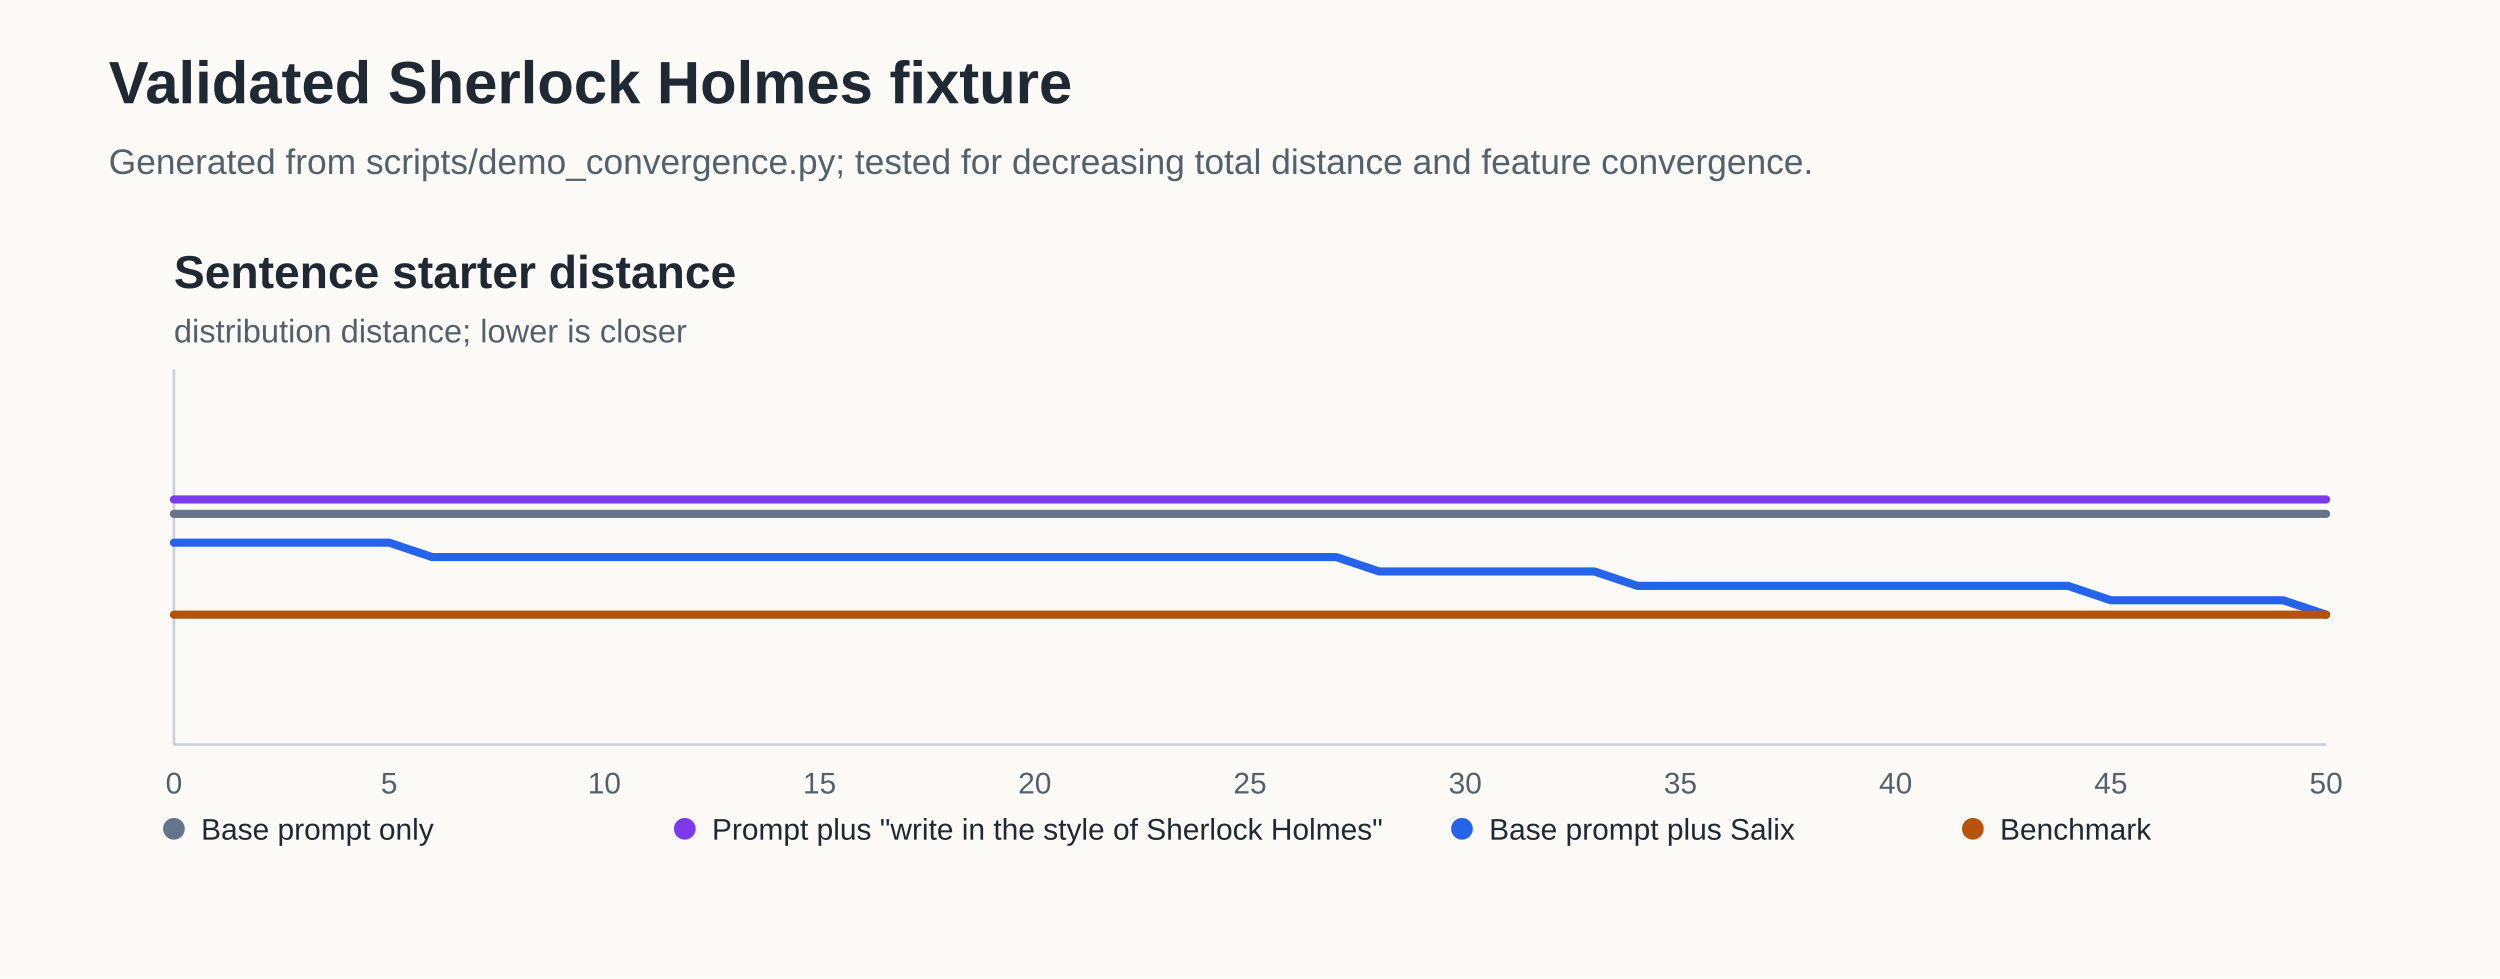
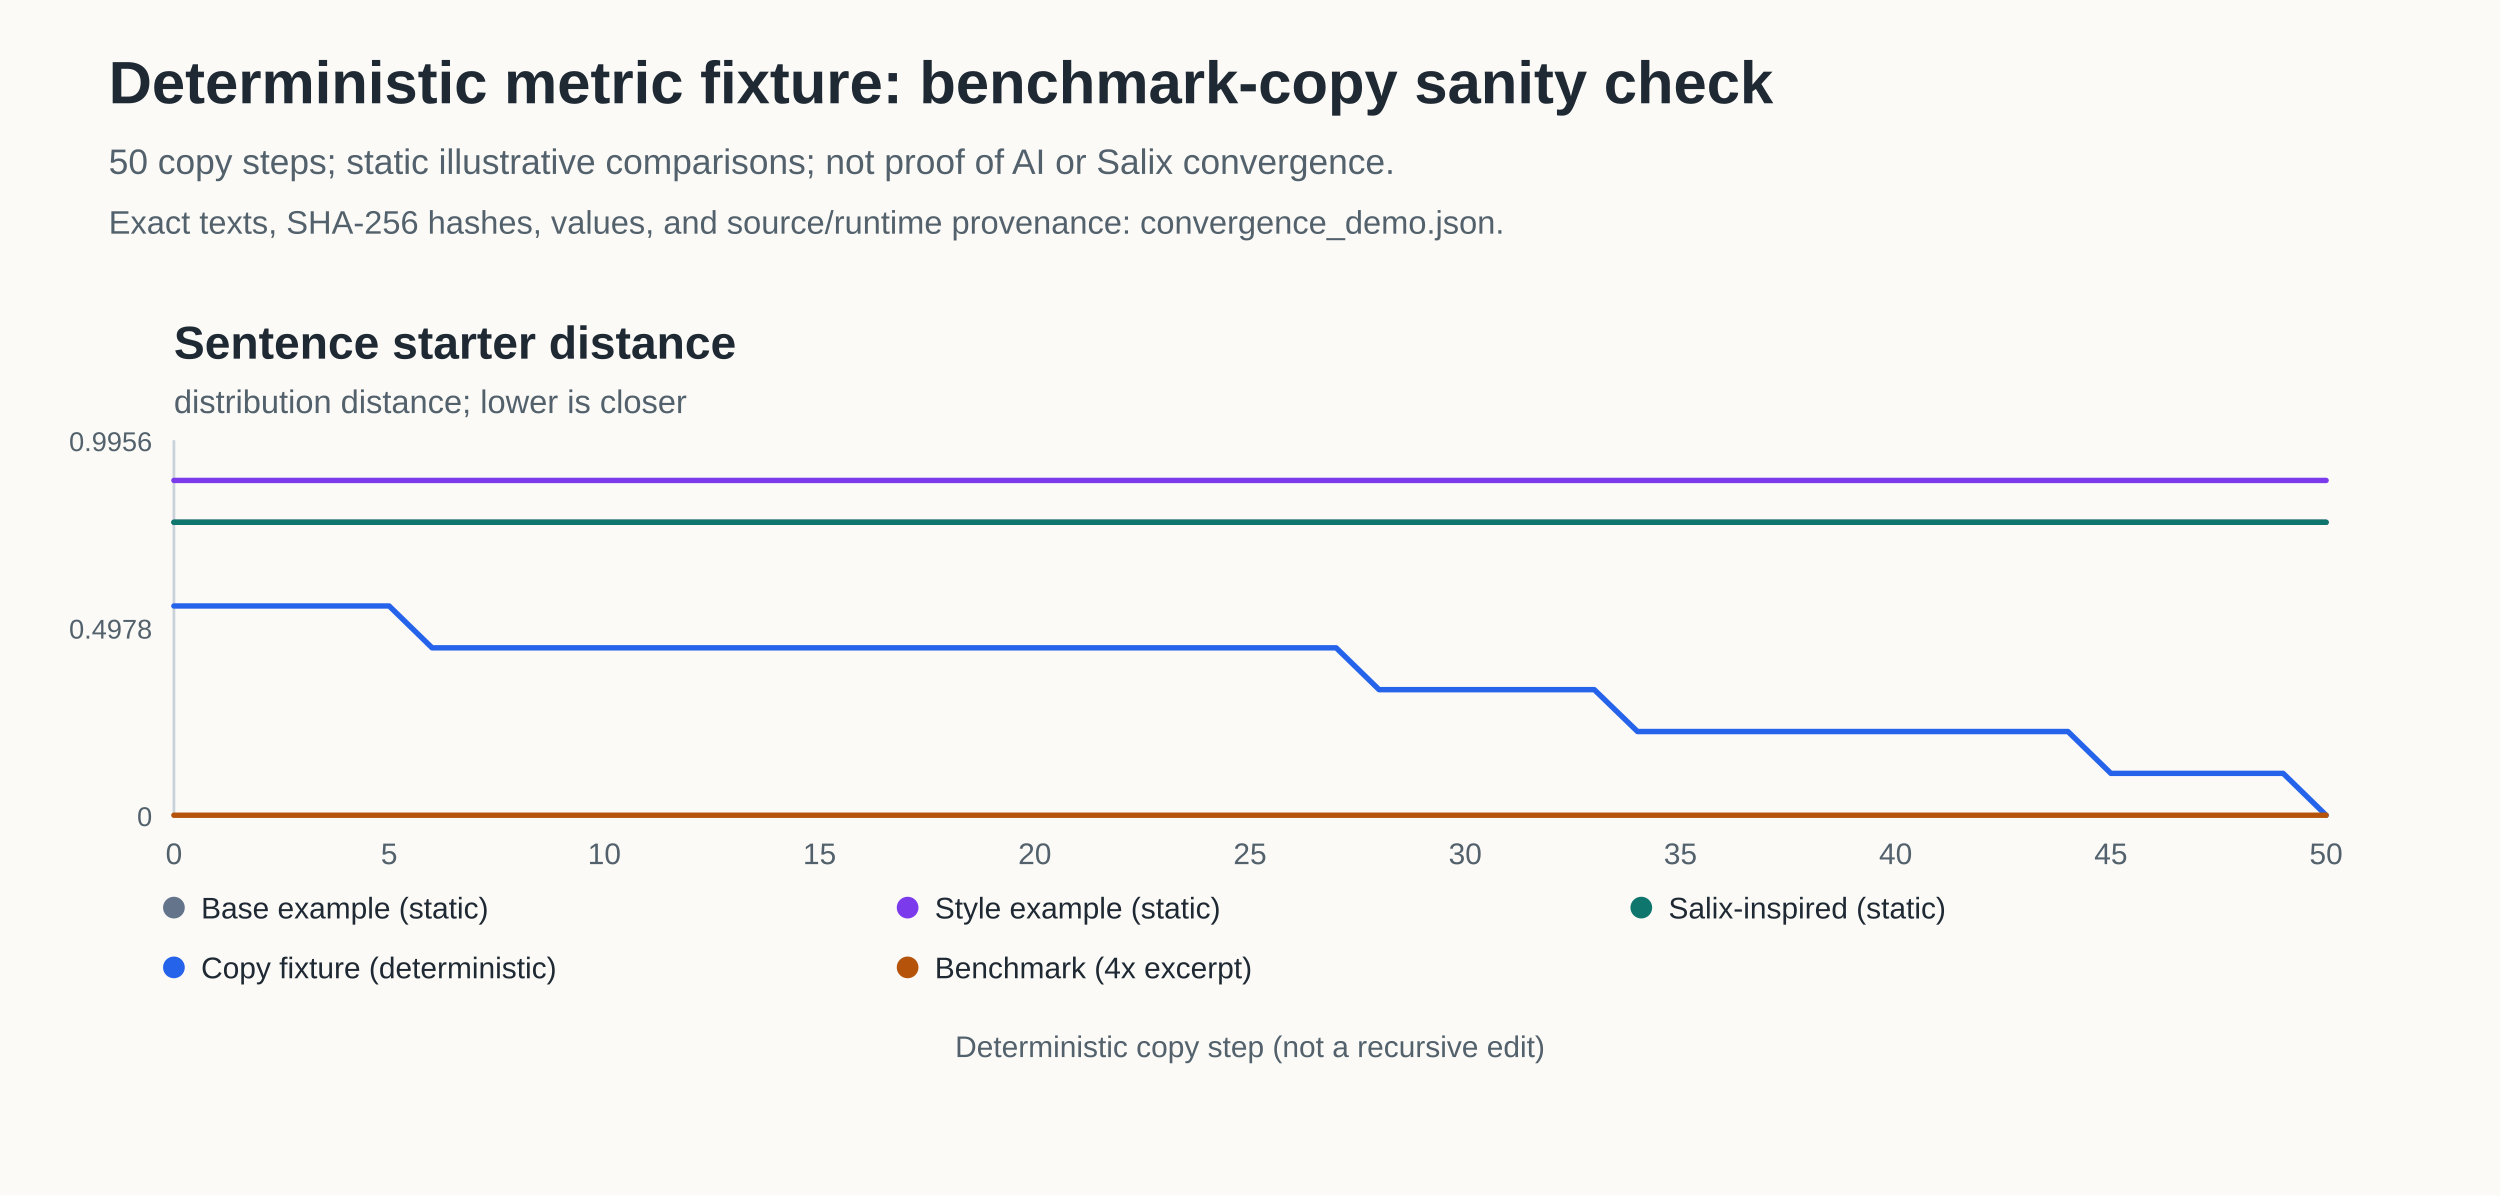
- <svg xmlns="http://www.w3.org/2000/svg" width="920" height="360" viewBox="0 0 920 360" role="img" aria-labelledby="title desc">
+ <svg xmlns="http://www.w3.org/2000/svg" width="920" height="440" viewBox="0 0 920 440" role="img" aria-labelledby="title desc">
  <rect width="100%" height="100%" fill="#fbfaf7" />
-   <text x="40" y="38" font-family="Arial, sans-serif" font-size="22" font-weight="700" fill="#1f2933">Validated Sherlock Holmes fixture</text>
-   <text x="40" y="64" font-family="Arial, sans-serif" font-size="13" fill="#52616b">Generated from scripts/demo_convergence.py; tested for decreasing total distance and feature convergence.</text>
-   <text x="64" y="106" font-family="Arial, sans-serif" font-size="17" font-weight="700" fill="#1f2933">Sentence starter distance</text>
-   <text x="64" y="126" font-family="Arial, sans-serif" font-size="12" fill="#52616b">distribution distance; lower is closer</text>
-   <line x1="64" y1="274" x2="856" y2="274" stroke="#c9d1d9" stroke-width="1" />
-   <line x1="64" y1="136" x2="64" y2="274" stroke="#c9d1d9" stroke-width="1" />
-   <polyline points="64.0,189.1 79.8,189.1 95.7,189.1 111.5,189.1 127.4,189.1 143.2,189.1 159.0,189.1 174.9,189.1 190.7,189.1 206.6,189.1 222.4,189.1 238.2,189.1 254.1,189.1 269.9,189.1 285.8,189.1 301.6,189.1 317.4,189.1 333.3,189.1 349.1,189.1 365.0,189.1 380.8,189.1 396.6,189.1 412.5,189.1 428.3,189.1 444.2,189.1 460.0,189.1 475.8,189.1 491.7,189.1 507.5,189.1 523.4,189.1 539.2,189.1 555.0,189.1 570.9,189.1 586.7,189.1 602.6,189.1 618.4,189.1 634.2,189.1 650.1,189.1 665.9,189.1 681.8,189.1 697.6,189.1 713.4,189.1 729.3,189.1 745.1,189.1 761.0,189.1 776.8,189.1 792.6,189.1 808.5,189.1 824.3,189.1 840.2,189.1 856.0,189.1" fill="none" stroke="#64748b" stroke-width="3" stroke-linecap="round" stroke-linejoin="round" />
-   <polyline points="64.0,183.8 79.8,183.8 95.7,183.8 111.5,183.8 127.4,183.8 143.2,183.8 159.0,183.8 174.9,183.8 190.7,183.8 206.6,183.8 222.4,183.8 238.2,183.8 254.1,183.8 269.9,183.8 285.8,183.8 301.6,183.8 317.4,183.8 333.3,183.8 349.1,183.8 365.0,183.8 380.8,183.8 396.6,183.8 412.5,183.8 428.3,183.8 444.2,183.8 460.0,183.8 475.8,183.8 491.7,183.8 507.5,183.8 523.4,183.8 539.2,183.8 555.0,183.8 570.9,183.8 586.7,183.8 602.6,183.8 618.4,183.8 634.2,183.8 650.1,183.8 665.9,183.8 681.8,183.8 697.6,183.8 713.4,183.8 729.3,183.8 745.1,183.8 761.0,183.8 776.8,183.8 792.6,183.8 808.5,183.8 824.3,183.8 840.2,183.8 856.0,183.8" fill="none" stroke="#7c3aed" stroke-width="3" stroke-linecap="round" stroke-linejoin="round" />
-   <polyline points="64.0,199.7 79.8,199.7 95.7,199.7 111.5,199.7 127.4,199.7 143.2,199.7 159.0,205.0 174.9,205.0 190.7,205.0 206.6,205.0 222.4,205.0 238.2,205.0 254.1,205.0 269.9,205.0 285.8,205.0 301.6,205.0 317.4,205.0 333.3,205.0 349.1,205.0 365.0,205.0 380.8,205.0 396.6,205.0 412.5,205.0 428.3,205.0 444.2,205.0 460.0,205.0 475.8,205.0 491.7,205.0 507.5,210.3 523.4,210.3 539.2,210.3 555.0,210.3 570.9,210.3 586.7,210.3 602.6,215.6 618.4,215.6 634.2,215.6 650.1,215.6 665.9,215.6 681.8,215.6 697.6,215.6 713.4,215.6 729.3,215.6 745.1,215.6 761.0,215.6 776.8,220.9 792.6,220.9 808.5,220.9 824.3,220.9 840.2,220.9 856.0,226.2" fill="none" stroke="#2563eb" stroke-width="3" stroke-linecap="round" stroke-linejoin="round" />
-   <polyline points="64.0,226.2 79.8,226.2 95.7,226.2 111.5,226.2 127.4,226.2 143.2,226.2 159.0,226.2 174.9,226.2 190.7,226.2 206.6,226.2 222.4,226.2 238.2,226.2 254.1,226.2 269.9,226.2 285.8,226.2 301.6,226.2 317.4,226.2 333.3,226.2 349.1,226.2 365.0,226.2 380.8,226.2 396.6,226.2 412.5,226.2 428.3,226.2 444.2,226.2 460.0,226.2 475.8,226.2 491.7,226.2 507.5,226.2 523.4,226.2 539.2,226.2 555.0,226.2 570.9,226.2 586.7,226.2 602.6,226.2 618.4,226.2 634.2,226.2 650.1,226.2 665.9,226.2 681.8,226.2 697.6,226.2 713.4,226.2 729.3,226.2 745.1,226.2 761.0,226.2 776.8,226.2 792.6,226.2 808.5,226.2 824.3,226.2 840.2,226.2 856.0,226.2" fill="none" stroke="#b45309" stroke-width="3" stroke-linecap="round" stroke-linejoin="round" />
-   <circle cx="64" cy="305" r="4" fill="#64748b" />
-   <text x="74" y="309" font-family="Arial, sans-serif" font-size="11" fill="#1f2933">Base prompt only</text>
-   <circle cx="252" cy="305" r="4" fill="#7c3aed" />
-   <text x="262" y="309" font-family="Arial, sans-serif" font-size="11" fill="#1f2933">Prompt plus "write in the style of Sherlock Holmes"</text>
-   <circle cx="538" cy="305" r="4" fill="#2563eb" />
-   <text x="548" y="309" font-family="Arial, sans-serif" font-size="11" fill="#1f2933">Base prompt plus Salix</text>
-   <circle cx="726" cy="305" r="4" fill="#b45309" />
-   <text x="736" y="309" font-family="Arial, sans-serif" font-size="11" fill="#1f2933">Benchmark</text>
-   <text x="64.0" y="292" font-family="Arial, sans-serif" font-size="11" text-anchor="middle" fill="#52616b">0</text>
-   <text x="143.2" y="292" font-family="Arial, sans-serif" font-size="11" text-anchor="middle" fill="#52616b">5</text>
-   <text x="222.4" y="292" font-family="Arial, sans-serif" font-size="11" text-anchor="middle" fill="#52616b">10</text>
-   <text x="301.6" y="292" font-family="Arial, sans-serif" font-size="11" text-anchor="middle" fill="#52616b">15</text>
-   <text x="380.8" y="292" font-family="Arial, sans-serif" font-size="11" text-anchor="middle" fill="#52616b">20</text>
-   <text x="460.0" y="292" font-family="Arial, sans-serif" font-size="11" text-anchor="middle" fill="#52616b">25</text>
-   <text x="539.2" y="292" font-family="Arial, sans-serif" font-size="11" text-anchor="middle" fill="#52616b">30</text>
-   <text x="618.4" y="292" font-family="Arial, sans-serif" font-size="11" text-anchor="middle" fill="#52616b">35</text>
-   <text x="697.6" y="292" font-family="Arial, sans-serif" font-size="11" text-anchor="middle" fill="#52616b">40</text>
-   <text x="776.8" y="292" font-family="Arial, sans-serif" font-size="11" text-anchor="middle" fill="#52616b">45</text>
-   <text x="856.0" y="292" font-family="Arial, sans-serif" font-size="11" text-anchor="middle" fill="#52616b">50</text>
+   <text x="40" y="38" font-family="Arial, sans-serif" font-size="22" font-weight="700" fill="#1f2933">Deterministic metric fixture: benchmark-copy sanity check</text>
+   <text x="40" y="64" font-family="Arial, sans-serif" font-size="13" fill="#52616b">50 copy steps; static illustrative comparisons; not proof of AI or Salix convergence.</text>
+   <text x="40" y="86" font-family="Arial, sans-serif" font-size="12" fill="#52616b">Exact texts, SHA-256 hashes, values, and source/runtime provenance: convergence_demo.json.</text>
+   <text x="64" y="132" font-family="Arial, sans-serif" font-size="17" font-weight="700" fill="#1f2933">Sentence starter distance</text>
+   <text x="64" y="152" font-family="Arial, sans-serif" font-size="12" fill="#52616b">distribution distance; lower is closer</text>
+   <line x1="64" y1="300" x2="856" y2="300" stroke="#c9d1d9" stroke-width="1" />
+   <line x1="64" y1="162" x2="64" y2="300" stroke="#c9d1d9" stroke-width="1" />
+   <text x="56" y="304.0" font-family="Arial, sans-serif" font-size="10" text-anchor="end" fill="#52616b">0</text>
+   <text x="56" y="235.0" font-family="Arial, sans-serif" font-size="10" text-anchor="end" fill="#52616b">0.4978</text>
+   <text x="56" y="166.0" font-family="Arial, sans-serif" font-size="10" text-anchor="end" fill="#52616b">0.9956</text>
+   <polyline points="64.0,192.2 79.8,192.2 95.7,192.2 111.5,192.2 127.4,192.2 143.2,192.2 159.0,192.2 174.9,192.2 190.7,192.2 206.6,192.2 222.4,192.2 238.2,192.2 254.1,192.2 269.9,192.2 285.8,192.2 301.6,192.2 317.4,192.2 333.3,192.2 349.1,192.2 365.0,192.2 380.8,192.2 396.6,192.2 412.5,192.2 428.3,192.2 444.2,192.2 460.0,192.2 475.8,192.2 491.7,192.2 507.5,192.2 523.4,192.2 539.2,192.2 555.0,192.2 570.9,192.2 586.7,192.2 602.6,192.2 618.4,192.2 634.2,192.2 650.1,192.2 665.9,192.2 681.8,192.2 697.6,192.2 713.4,192.2 729.3,192.2 745.1,192.2 761.0,192.2 776.8,192.2 792.6,192.2 808.5,192.2 824.3,192.2 840.2,192.2 856.0,192.2" fill="none" stroke="#64748b" data-series-id="base_example" data-available="true" stroke-dasharray="none" stroke-width="2" stroke-linecap="round" stroke-linejoin="round" />
+   <polyline points="64.0,176.8 79.8,176.8 95.7,176.8 111.5,176.8 127.4,176.8 143.2,176.8 159.0,176.8 174.9,176.8 190.7,176.8 206.6,176.8 222.4,176.8 238.2,176.8 254.1,176.8 269.9,176.8 285.8,176.8 301.6,176.8 317.4,176.8 333.3,176.8 349.1,176.8 365.0,176.8 380.8,176.8 396.6,176.8 412.5,176.8 428.3,176.8 444.2,176.8 460.0,176.8 475.8,176.8 491.7,176.8 507.5,176.8 523.4,176.8 539.2,176.8 555.0,176.8 570.9,176.8 586.7,176.8 602.6,176.8 618.4,176.8 634.2,176.8 650.1,176.8 665.9,176.8 681.8,176.8 697.6,176.8 713.4,176.8 729.3,176.8 745.1,176.8 761.0,176.8 776.8,176.8 792.6,176.8 808.5,176.8 824.3,176.8 840.2,176.8 856.0,176.8" fill="none" stroke="#7c3aed" data-series-id="style_example" data-available="true" stroke-dasharray="none" stroke-width="2" stroke-linecap="round" stroke-linejoin="round" />
+   <polyline points="64.0,192.2 79.8,192.2 95.7,192.2 111.5,192.2 127.4,192.2 143.2,192.2 159.0,192.2 174.9,192.2 190.7,192.2 206.6,192.2 222.4,192.2 238.2,192.2 254.1,192.2 269.9,192.2 285.8,192.2 301.6,192.2 317.4,192.2 333.3,192.2 349.1,192.2 365.0,192.2 380.8,192.2 396.6,192.2 412.5,192.2 428.3,192.2 444.2,192.2 460.0,192.2 475.8,192.2 491.7,192.2 507.5,192.2 523.4,192.2 539.2,192.2 555.0,192.2 570.9,192.2 586.7,192.2 602.6,192.2 618.4,192.2 634.2,192.2 650.1,192.2 665.9,192.2 681.8,192.2 697.6,192.2 713.4,192.2 729.3,192.2 745.1,192.2 761.0,192.2 776.8,192.2 792.6,192.2 808.5,192.2 824.3,192.2 840.2,192.2 856.0,192.2" fill="none" stroke="#0f766e" data-series-id="salix_inspired_example" data-available="true" stroke-dasharray="none" stroke-width="2" stroke-linecap="round" stroke-linejoin="round" />
+   <polyline points="64.0,223.0 79.8,223.0 95.7,223.0 111.5,223.0 127.4,223.0 143.2,223.0 159.0,238.4 174.9,238.4 190.7,238.4 206.6,238.4 222.4,238.4 238.2,238.4 254.1,238.4 269.9,238.4 285.8,238.4 301.6,238.4 317.4,238.4 333.3,238.4 349.1,238.4 365.0,238.4 380.8,238.4 396.6,238.4 412.5,238.4 428.3,238.4 444.2,238.4 460.0,238.4 475.8,238.4 491.7,238.4 507.5,253.8 523.4,253.8 539.2,253.8 555.0,253.8 570.9,253.8 586.7,253.8 602.6,269.2 618.4,269.2 634.2,269.2 650.1,269.2 665.9,269.2 681.8,269.2 697.6,269.2 713.4,269.2 729.3,269.2 745.1,269.2 761.0,269.2 776.8,284.6 792.6,284.6 808.5,284.6 824.3,284.6 840.2,284.6 856.0,300.0" fill="none" stroke="#2563eb" data-series-id="copy_fixture" data-available="true" stroke-dasharray="none" stroke-width="2" stroke-linecap="round" stroke-linejoin="round" />
+   <polyline points="64.0,300.0 79.8,300.0 95.7,300.0 111.5,300.0 127.4,300.0 143.2,300.0 159.0,300.0 174.9,300.0 190.7,300.0 206.6,300.0 222.4,300.0 238.2,300.0 254.1,300.0 269.9,300.0 285.8,300.0 301.6,300.0 317.4,300.0 333.3,300.0 349.1,300.0 365.0,300.0 380.8,300.0 396.6,300.0 412.5,300.0 428.3,300.0 444.2,300.0 460.0,300.0 475.8,300.0 491.7,300.0 507.5,300.0 523.4,300.0 539.2,300.0 555.0,300.0 570.9,300.0 586.7,300.0 602.6,300.0 618.4,300.0 634.2,300.0 650.1,300.0 665.9,300.0 681.8,300.0 697.6,300.0 713.4,300.0 729.3,300.0 745.1,300.0 761.0,300.0 776.8,300.0 792.6,300.0 808.5,300.0 824.3,300.0 840.2,300.0 856.0,300.0" fill="none" stroke="#b45309" data-series-id="benchmark" data-available="true" stroke-dasharray="none" stroke-width="2" stroke-linecap="round" stroke-linejoin="round" />
+   <circle cx="64" cy="334" r="4" fill="#64748b" />
+   <text x="74" y="338" font-family="Arial, sans-serif" font-size="11" fill="#1f2933">Base example (static)</text>
+   <circle cx="334" cy="334" r="4" fill="#7c3aed" />
+   <text x="344" y="338" font-family="Arial, sans-serif" font-size="11" fill="#1f2933">Style example (static)</text>
+   <circle cx="604" cy="334" r="4" fill="#0f766e" />
+   <text x="614" y="338" font-family="Arial, sans-serif" font-size="11" fill="#1f2933">Salix-inspired (static)</text>
+   <circle cx="64" cy="356" r="4" fill="#2563eb" />
+   <text x="74" y="360" font-family="Arial, sans-serif" font-size="11" fill="#1f2933">Copy fixture (deterministic)</text>
+   <circle cx="334" cy="356" r="4" fill="#b45309" />
+   <text x="344" y="360" font-family="Arial, sans-serif" font-size="11" fill="#1f2933">Benchmark (4x excerpt)</text>
+   <text x="460.0" y="389" font-family="Arial, sans-serif" font-size="11" text-anchor="middle" fill="#52616b">Deterministic copy step (not a recursive edit)</text>
+   <text x="64.0" y="318" font-family="Arial, sans-serif" font-size="11" text-anchor="middle" fill="#52616b">0</text>
+   <text x="143.2" y="318" font-family="Arial, sans-serif" font-size="11" text-anchor="middle" fill="#52616b">5</text>
+   <text x="222.4" y="318" font-family="Arial, sans-serif" font-size="11" text-anchor="middle" fill="#52616b">10</text>
+   <text x="301.6" y="318" font-family="Arial, sans-serif" font-size="11" text-anchor="middle" fill="#52616b">15</text>
+   <text x="380.8" y="318" font-family="Arial, sans-serif" font-size="11" text-anchor="middle" fill="#52616b">20</text>
+   <text x="460.0" y="318" font-family="Arial, sans-serif" font-size="11" text-anchor="middle" fill="#52616b">25</text>
+   <text x="539.2" y="318" font-family="Arial, sans-serif" font-size="11" text-anchor="middle" fill="#52616b">30</text>
+   <text x="618.4" y="318" font-family="Arial, sans-serif" font-size="11" text-anchor="middle" fill="#52616b">35</text>
+   <text x="697.6" y="318" font-family="Arial, sans-serif" font-size="11" text-anchor="middle" fill="#52616b">40</text>
+   <text x="776.8" y="318" font-family="Arial, sans-serif" font-size="11" text-anchor="middle" fill="#52616b">45</text>
+   <text x="856.0" y="318" font-family="Arial, sans-serif" font-size="11" text-anchor="middle" fill="#52616b">50</text>
</svg>
